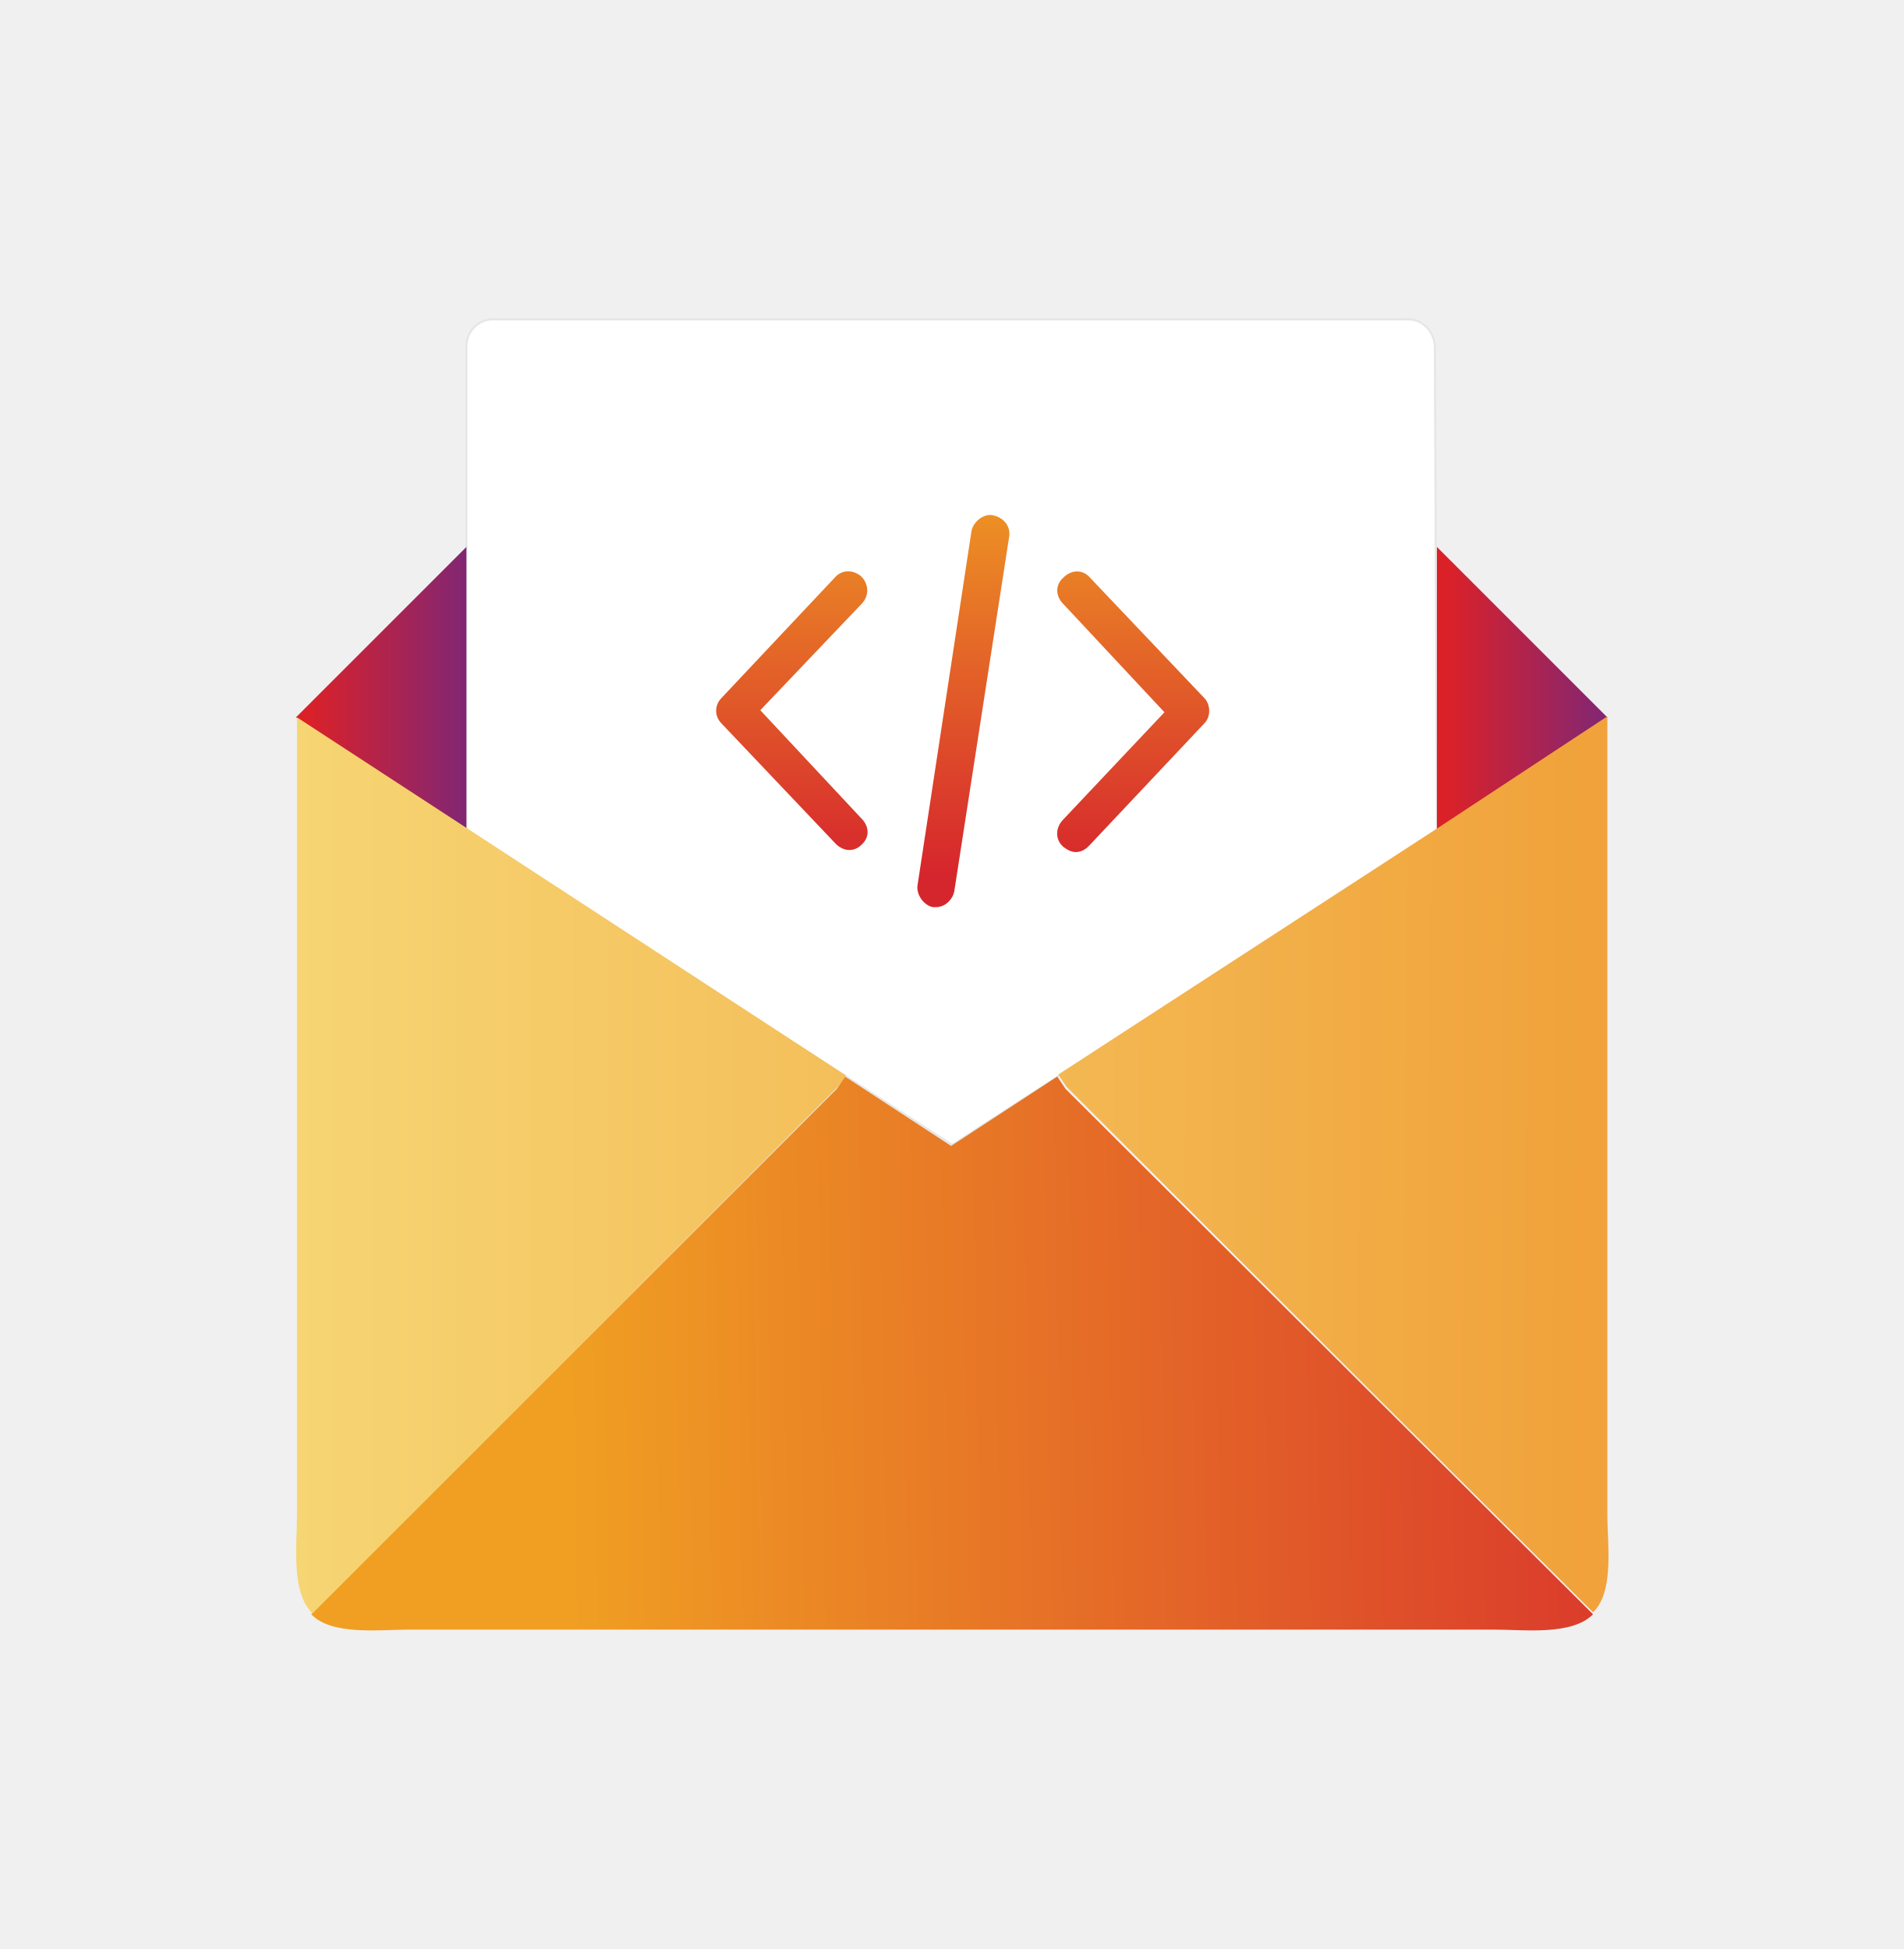
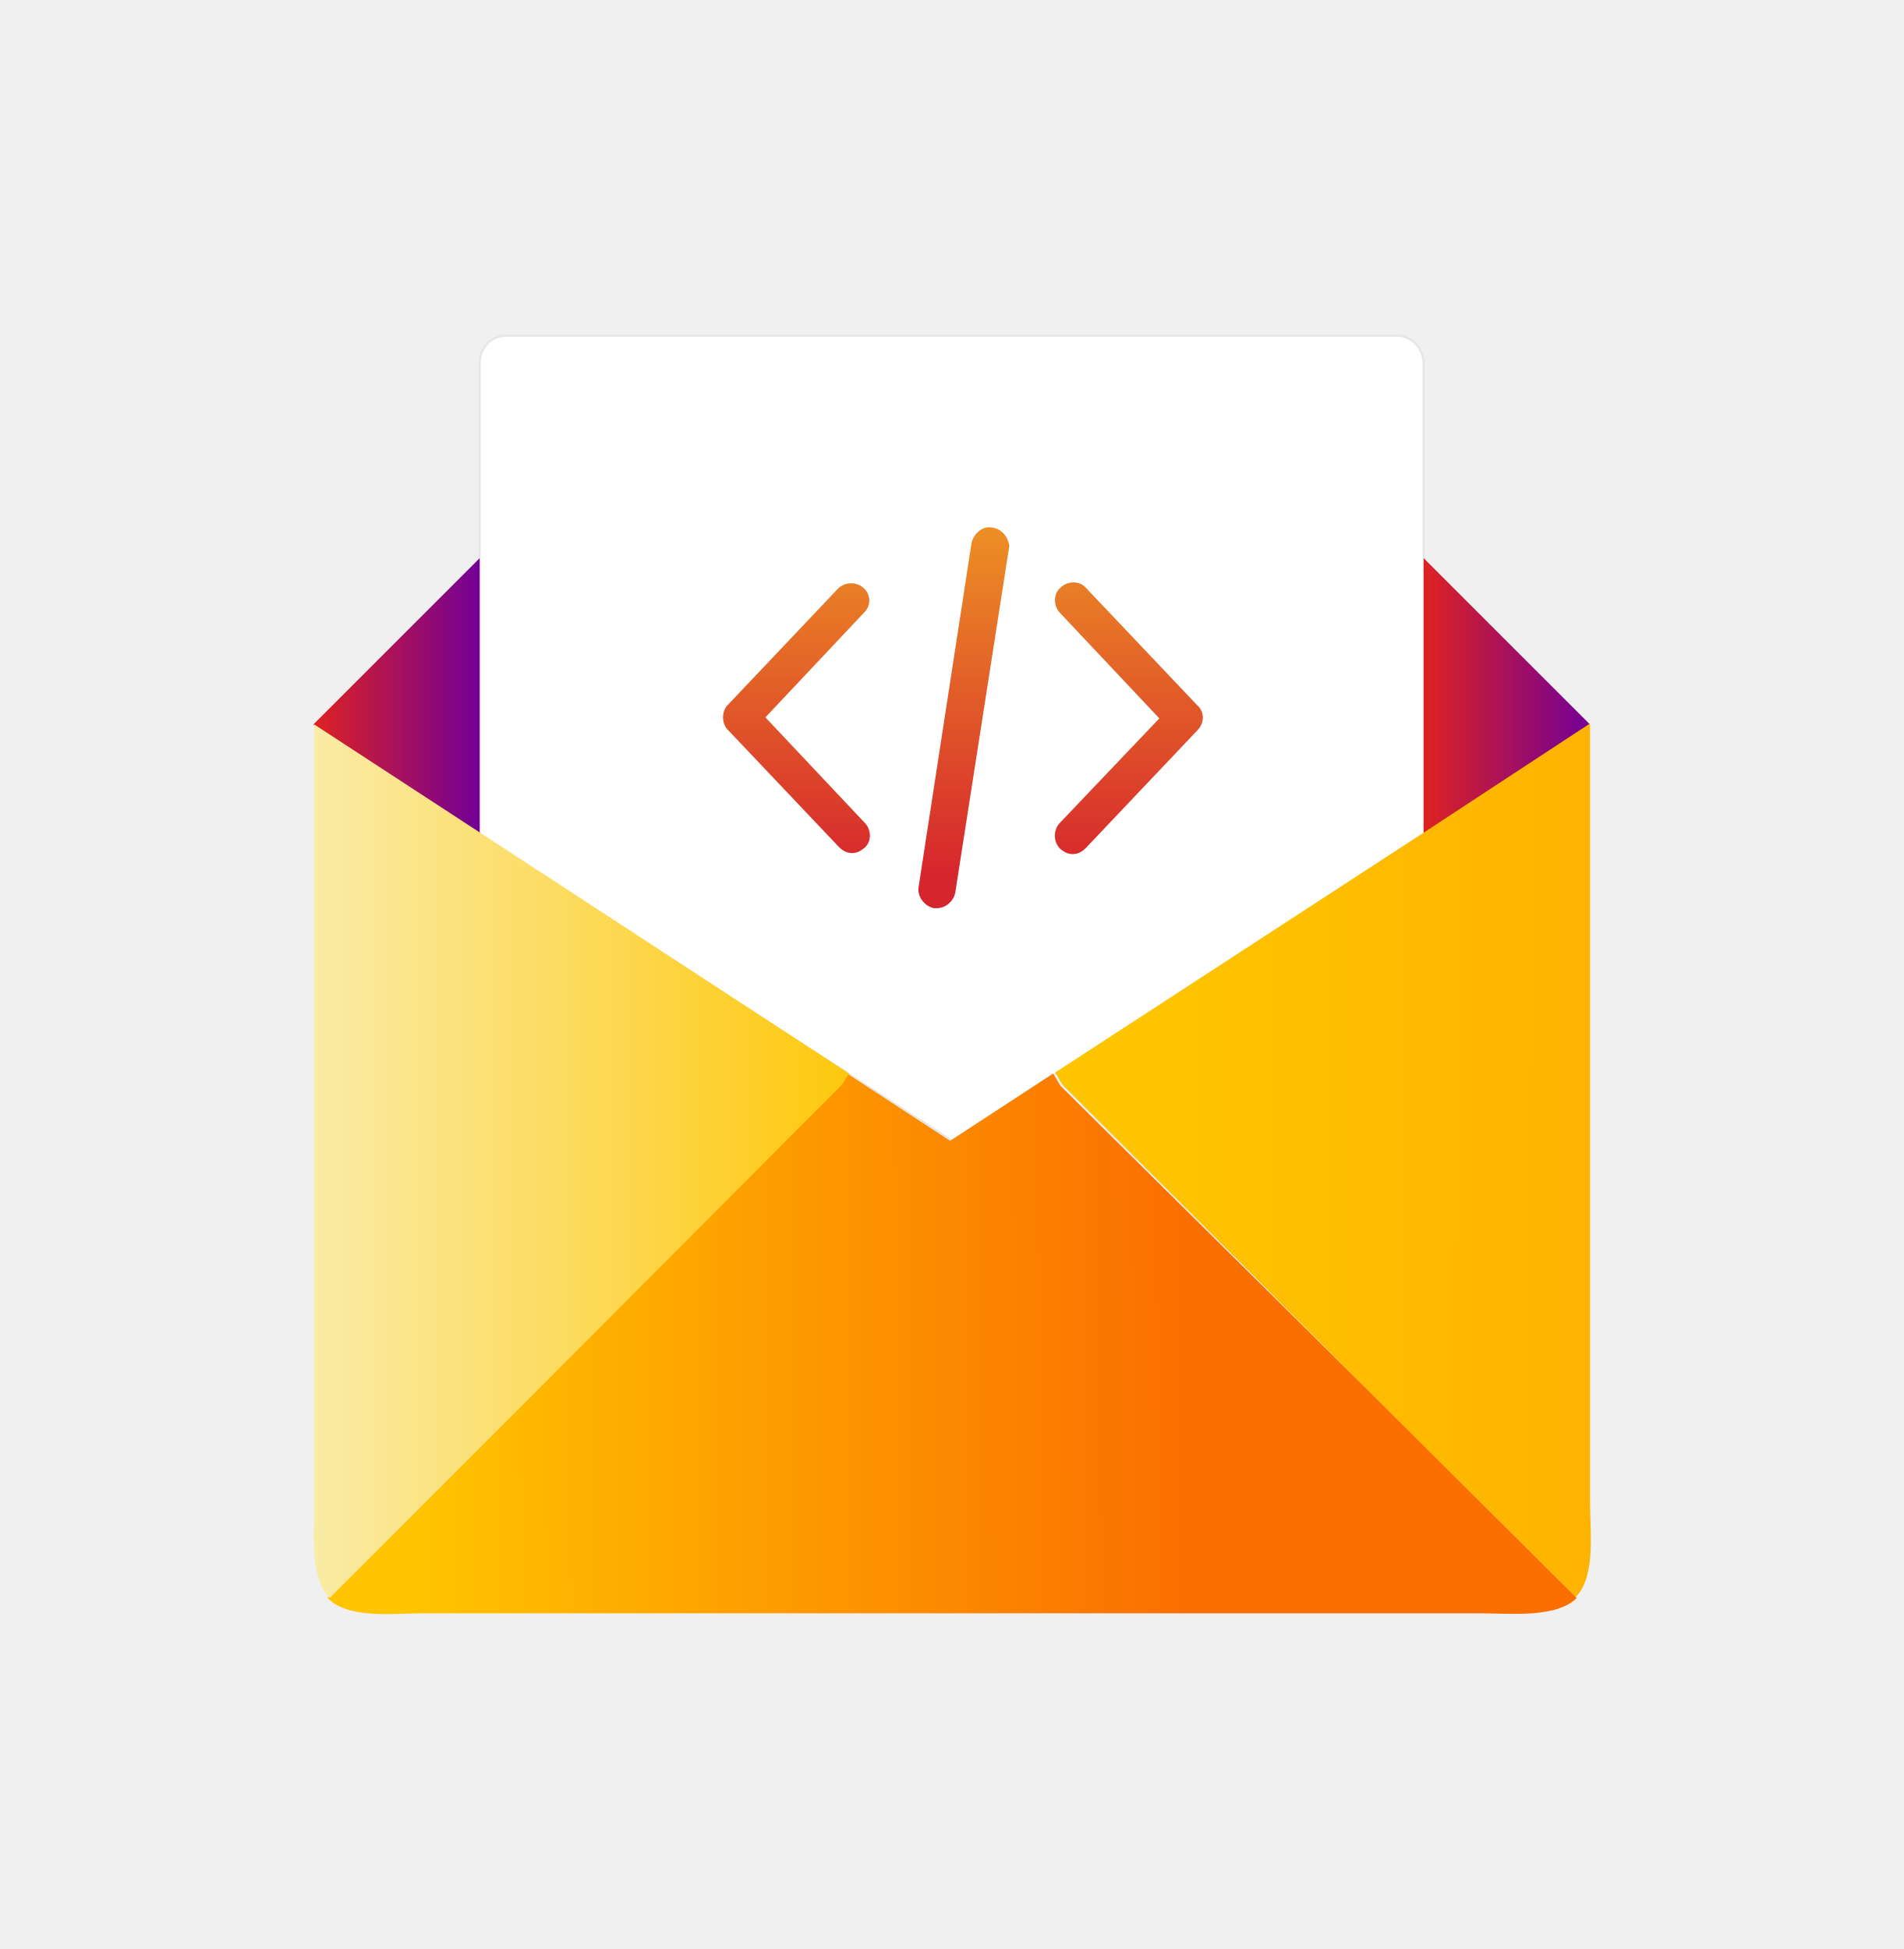
<svg xmlns="http://www.w3.org/2000/svg" version="1.1" id="Layer_1" x="0px" y="0px" viewBox="0 0 186.5 191" style="enable-background:new 0 0 186.5 191;" xml:space="preserve">
  <style type="text/css">
	.st0{fill:#FFFFFF;stroke:#E6E6E6;stroke-width:0.2;stroke-miterlimit:10;}
	.st1{fill:url(#SVGID_1_);}
- 	.st2{fill:url(#SVGID_00000000181992429804094290000005697398279229592715_);}
- 	.st3{fill:url(#SVGID_00000146473423824230661440000009354802648458128049_);}
- 	.st4{fill:url(#SVGID_00000134941218278345183250000017456524720544622986_);}
- 	.st5{fill:url(#SVGID_00000172429846659217903440000017710971778194323876_);}
- 	.st6{fill:url(#SVGID_00000143615283509672092300000003163450104187659937_);}
- 	.st7{fill:url(#SVGID_00000125578139128113951420000007924429767936335505_);}
- 	.st8{fill:url(#SVGID_00000102516663313633293010000014396409740878360227_);}
+ 	.st2{fill:url(#SVGID_00000005955030358640498520000012094927977813940622_);}
+ 	.st3{fill:url(#SVGID_00000012472065242874451500000010810732737350898086_);}
+ 	.st4{fill:url(#SVGID_00000059281249617683403910000001531185229554395057_);}
+ 	.st5{fill:url(#SVGID_00000044145657256478277600000001375368478411140795_);}
+ 	.st6{fill:url(#SVGID_00000158011223591194905210000009565064368721441942_);}
+ 	.st7{fill:url(#SVGID_00000121962303523902947280000011837138839831531710_);}
+ 	.st8{fill:url(#SVGID_00000023244499572130475240000005205903637312888248_);}
</style>
  <g>
-     <path class="st0" d="M140.8,81.5l-47.5,30.7L45.7,81.5V34c0-1.5,1.1-2.7,2.6-2.7l0,0h89.5c1.5-0.1,2.7,1.1,2.8,2.6c0,0,0,0,0,0.1   L140.8,81.5L140.8,81.5z" />
-     <linearGradient id="SVGID_1_" gradientUnits="userSpaceOnUse" x1="29.012" y1="662.107" x2="45.772" y2="662.107" gradientTransform="matrix(1 0 0 1 0 -594.5528)">
-       <stop offset="6.000000e-02" style="stop-color:#DB2128" />
-       <stop offset="1" style="stop-color:#812674" />
+     <path class="st0" d="M139.5,81.9l-46.2,29.9L47,81.9V35.6c0-1.5,1.1-2.7,2.6-2.7l0,0h87.1c1.5-0.1,2.7,1.1,2.8,2.6c0,0,0,0,0,0.1   L139.5,81.9L139.5,81.9z" />
+     <linearGradient id="SVGID_1_" gradientUnits="userSpaceOnUse" x1="30.692" y1="662.837" x2="47.013" y2="662.837" gradientTransform="matrix(1 0 0 1 0 -594.5528)">
+       <stop offset="0" style="stop-color:#DD2222" />
+       <stop offset="1" style="stop-color:#720096" />
    </linearGradient>
-     <path class="st1" d="M45.7,81.5L29,70.3l16.7-16.7V81.5z" />
-     <linearGradient id="SVGID_00000112607028949664522790000003098359819903481253_" gradientUnits="userSpaceOnUse" x1="140.739" y1="662.107" x2="157.498" y2="662.107" gradientTransform="matrix(1 0 0 1 0 -594.5528)">
-       <stop offset="6.000000e-02" style="stop-color:#DB2128" />
-       <stop offset="1" style="stop-color:#812674" />
+     <path class="st1" d="M47,81.9L30.7,71L47,54.7V81.9z" />
+     <linearGradient id="SVGID_00000029743970363805057340000017606114171220071335_" gradientUnits="userSpaceOnUse" x1="139.5" y1="662.837" x2="155.821" y2="662.837" gradientTransform="matrix(1 0 0 1 0 -594.5528)">
+       <stop offset="0" style="stop-color:#DD2222" />
+       <stop offset="1" style="stop-color:#720096" />
    </linearGradient>
-     <path style="fill:url(#SVGID_00000112607028949664522790000003098359819903481253_);" d="M157.5,70.3l-16.7,11.2V53.6L157.5,70.3z" />
-     <linearGradient id="SVGID_00000031889184867311656900000013226784442998271146_" gradientUnits="userSpaceOnUse" x1="34.319" y1="708.151" x2="155.474" y2="708.728" gradientTransform="matrix(1 0 0 1 0 -594.5528)">
-       <stop offset="0" style="stop-color:#F6D573" />
-       <stop offset="1" style="stop-color:#F1A23A" />
+     <path style="fill:url(#SVGID_00000029743970363805057340000017606114171220071335_);" d="M155.8,71l-16.3,10.9V54.7L155.8,71z" />
+     <linearGradient id="SVGID_00000145744662147324050730000010563028333046825149_" gradientUnits="userSpaceOnUse" x1="111.311" y1="708.038" x2="173.658" y2="708.335" gradientTransform="matrix(1 0 0 1 0 -594.5528)">
+       <stop offset="0" style="stop-color:#FFC500" />
+       <stop offset="1" style="stop-color:#FEAC00" />
    </linearGradient>
-     <path style="fill:url(#SVGID_00000031889184867311656900000013226784442998271146_);" d="M140.8,81.2l16.7-11v78.2   c0,2.9,0.7,7.6-1.4,9.6l-20.9-20.8l-30.7-30.7l-0.8-1.2L140.8,81.2z" />
-     <linearGradient id="SVGID_00000064354757842870065520000005915996803579596930_" gradientUnits="userSpaceOnUse" x1="48.046" y1="728.356" x2="178.014" y2="726.096" gradientTransform="matrix(1 0 0 1 0 -594.5528)">
-       <stop offset="5.865971e-02" style="stop-color:#F09F23" />
-       <stop offset="1" style="stop-color:#D6262D" />
+     <path style="fill:url(#SVGID_00000145744662147324050730000010563028333046825149_);" d="M139.5,81.6l16.3-10.7v76.2   c0,2.9,0.6,7.4-1.4,9.4l-20.4-20.3l-29.9-29.9l-0.7-1.2L139.5,81.6z" />
+     <linearGradient id="SVGID_00000098195542577154747750000001271366505721688992_" gradientUnits="userSpaceOnUse" x1="116.687" y1="726.193" x2="39.656" y2="726.534" gradientTransform="matrix(1 0 0 1 0 -594.5528)">
+       <stop offset="0" style="stop-color:#FB6E00" />
+       <stop offset="0.713" style="stop-color:#FEAC00" />
+       <stop offset="1" style="stop-color:#FFC500" />
    </linearGradient>
-     <path style="fill:url(#SVGID_00000064354757842870065520000005915996803579596930_);" d="M135.2,137.4l20.9,20.8   c-2.1,2.1-6.7,1.5-9.7,1.5H40.1c-2.9,0-7.6,0.6-9.6-1.5l20.8-20.8L82,106.7l0.8-1.2l10.4,6.8l10.4-6.8l0.8,1.2L135.2,137.4z" />
-     <linearGradient id="SVGID_00000054236739430040462300000017802994491673768064_" gradientUnits="userSpaceOnUse" x1="28.861" y1="708.829" x2="153.724" y2="708.829" gradientTransform="matrix(1 0 0 1 0 -594.5528)">
-       <stop offset="0" style="stop-color:#F6D573" />
-       <stop offset="1" style="stop-color:#F1A23A" />
+     <path style="fill:url(#SVGID_00000098195542577154747750000001271366505721688992_);" d="M134.1,136.3l20.4,20.3   c-2,2-6.5,1.5-9.5,1.5H41.5c-2.9,0-7.4,0.6-9.4-1.5l20.3-20.3l29.9-29.9l0.7-1.2l10.1,6.6l10.1-6.6l0.7,1.2L134.1,136.3z" />
+     <linearGradient id="SVGID_00000121281193587671587190000000895229528432455062_" gradientUnits="userSpaceOnUse" x1="17.945" y1="708.339" x2="87.754" y2="708.339" gradientTransform="matrix(1 0 0 1 0 -594.5528)">
+       <stop offset="0" style="stop-color:#F9F4CB" />
+       <stop offset="1" style="stop-color:#FFC500" />
    </linearGradient>
-     <path style="fill:url(#SVGID_00000054236739430040462300000017802994491673768064_);" d="M82.9,105.4l-0.8,1.1l-30.7,30.8   l-20.8,20.8c-2.1-2.1-1.5-6.7-1.5-9.6V70.3L82.9,105.4z" />
-     <linearGradient id="SVGID_00000142875390931804000070000009966994979650337710_" gradientUnits="userSpaceOnUse" x1="-1126.65" y1="803.127" x2="-1126.65" y2="811.308" gradientTransform="matrix(5.22 0 0 5.22 5992.218 -4149.549)">
+     <path style="fill:url(#SVGID_00000121281193587671587190000000895229528432455062_);" d="M83.2,105.2l-0.7,1.1l-29.9,30l-20.3,20.3   c-2-2-1.5-6.5-1.5-9.4V71L83.2,105.2z" />
+     <linearGradient id="SVGID_00000146458622849613039740000000579599690148092823_" gradientUnits="userSpaceOnUse" x1="-1126.739" y1="803.391" x2="-1126.739" y2="811.358" gradientTransform="matrix(5.22 0 0 5.22 5992.218 -4149.549)">
      <stop offset="6.000000e-02" style="stop-color:#F09F23" />
      <stop offset="1" style="stop-color:#D6262D" />
    </linearGradient>
-     <path style="fill:url(#SVGID_00000142875390931804000070000009966994979650337710_);" d="M118,68.4l-11.2-11.8   c-0.7-0.8-1.8-0.8-2.6,0c-0.8,0.7-0.8,1.8,0,2.6l0,0l9.9,10.6l-10,10.6c-0.7,0.8-0.7,1.9,0.1,2.6c0.4,0.3,0.8,0.5,1.2,0.5   c0.5,0,0.9-0.2,1.3-0.6L118,70.9C118.7,70.2,118.6,69,118,68.4z" />
-     <linearGradient id="SVGID_00000003814095933301983270000007556447001376625552_" gradientUnits="userSpaceOnUse" x1="-1133.07" y1="803.127" x2="-1133.07" y2="811.308" gradientTransform="matrix(5.22 0 0 5.22 5992.218 -4149.549)">
+     <path style="fill:url(#SVGID_00000146458622849613039740000000579599690148092823_);" d="M117.3,69.1l-10.9-11.5   c-0.6-0.7-1.8-0.7-2.5,0c-0.7,0.6-0.7,1.8,0,2.5l0,0l9.7,10.3l-9.8,10.3c-0.6,0.7-0.6,1.8,0.1,2.5c0.4,0.3,0.7,0.5,1.2,0.5   s0.9-0.2,1.3-0.6l10.9-11.5C118.1,70.8,118,69.7,117.3,69.1z" />
+     <linearGradient id="SVGID_00000164481619769065145330000005023340873652410292_" gradientUnits="userSpaceOnUse" x1="-1132.991" y1="803.391" x2="-1132.991" y2="811.358" gradientTransform="matrix(5.22 0 0 5.22 5992.218 -4149.549)">
      <stop offset="6.000000e-02" style="stop-color:#F09F23" />
      <stop offset="1" style="stop-color:#D6262D" />
    </linearGradient>
-     <path style="fill:url(#SVGID_00000003814095933301983270000007556447001376625552_);" d="M84.4,56.5c-0.8-0.7-1.9-0.7-2.6,0.1   L70.7,68.4c-0.7,0.7-0.7,1.8,0,2.5l11.2,11.8c0.4,0.4,0.9,0.6,1.3,0.6c0.5,0,0.9-0.2,1.2-0.5c0.8-0.7,0.8-1.7,0.1-2.5l-0.1-0.1   l-9.9-10.6l10-10.5C85.2,58.3,85.1,57.2,84.4,56.5z" />
-     <linearGradient id="SVGID_00000058581339892889183580000014303629239268054970_" gradientUnits="userSpaceOnUse" x1="-1129.852" y1="803.127" x2="-1129.852" y2="811.308" gradientTransform="matrix(5.22 0 0 5.22 5992.218 -4149.549)">
+     <path style="fill:url(#SVGID_00000164481619769065145330000005023340873652410292_);" d="M84.6,57.6c-0.7-0.6-1.8-0.6-2.5,0.1   L71.3,69.1c-0.6,0.6-0.6,1.8,0,2.4L82.2,83c0.4,0.4,0.8,0.6,1.3,0.6c0.5,0,0.8-0.2,1.2-0.5c0.7-0.6,0.7-1.7,0.1-2.4l-0.1-0.1   L75,70.3L84.7,60C85.4,59.3,85.3,58.2,84.6,57.6z" />
+     <linearGradient id="SVGID_00000129190064183175390000000011611749886958966182_" gradientUnits="userSpaceOnUse" x1="-1129.858" y1="803.391" x2="-1129.858" y2="811.358" gradientTransform="matrix(5.22 0 0 5.22 5992.218 -4149.549)">
      <stop offset="6.000000e-02" style="stop-color:#F09F23" />
      <stop offset="1" style="stop-color:#D6262D" />
    </linearGradient>
-     <path style="fill:url(#SVGID_00000058581339892889183580000014303629239268054970_);" d="M97.3,50.5c-0.9-0.2-1.9,0.6-2.1,1.5   l-5.3,34.8c-0.1,0.9,0.6,1.9,1.5,2.1h0.3c0.9,0,1.6-0.7,1.8-1.5l5.4-34.9C99,51.5,98.3,50.7,97.3,50.5z" />
+     <path style="fill:url(#SVGID_00000129190064183175390000000011611749886958966182_);" d="M97.2,51.7c-0.9-0.2-1.8,0.6-2,1.5L90,87   c-0.1,0.9,0.6,1.8,1.5,2h0.3c0.8,0,1.6-0.6,1.8-1.5l5.3-34C98.8,52.7,98.2,51.8,97.2,51.7z" />
  </g>
</svg>
